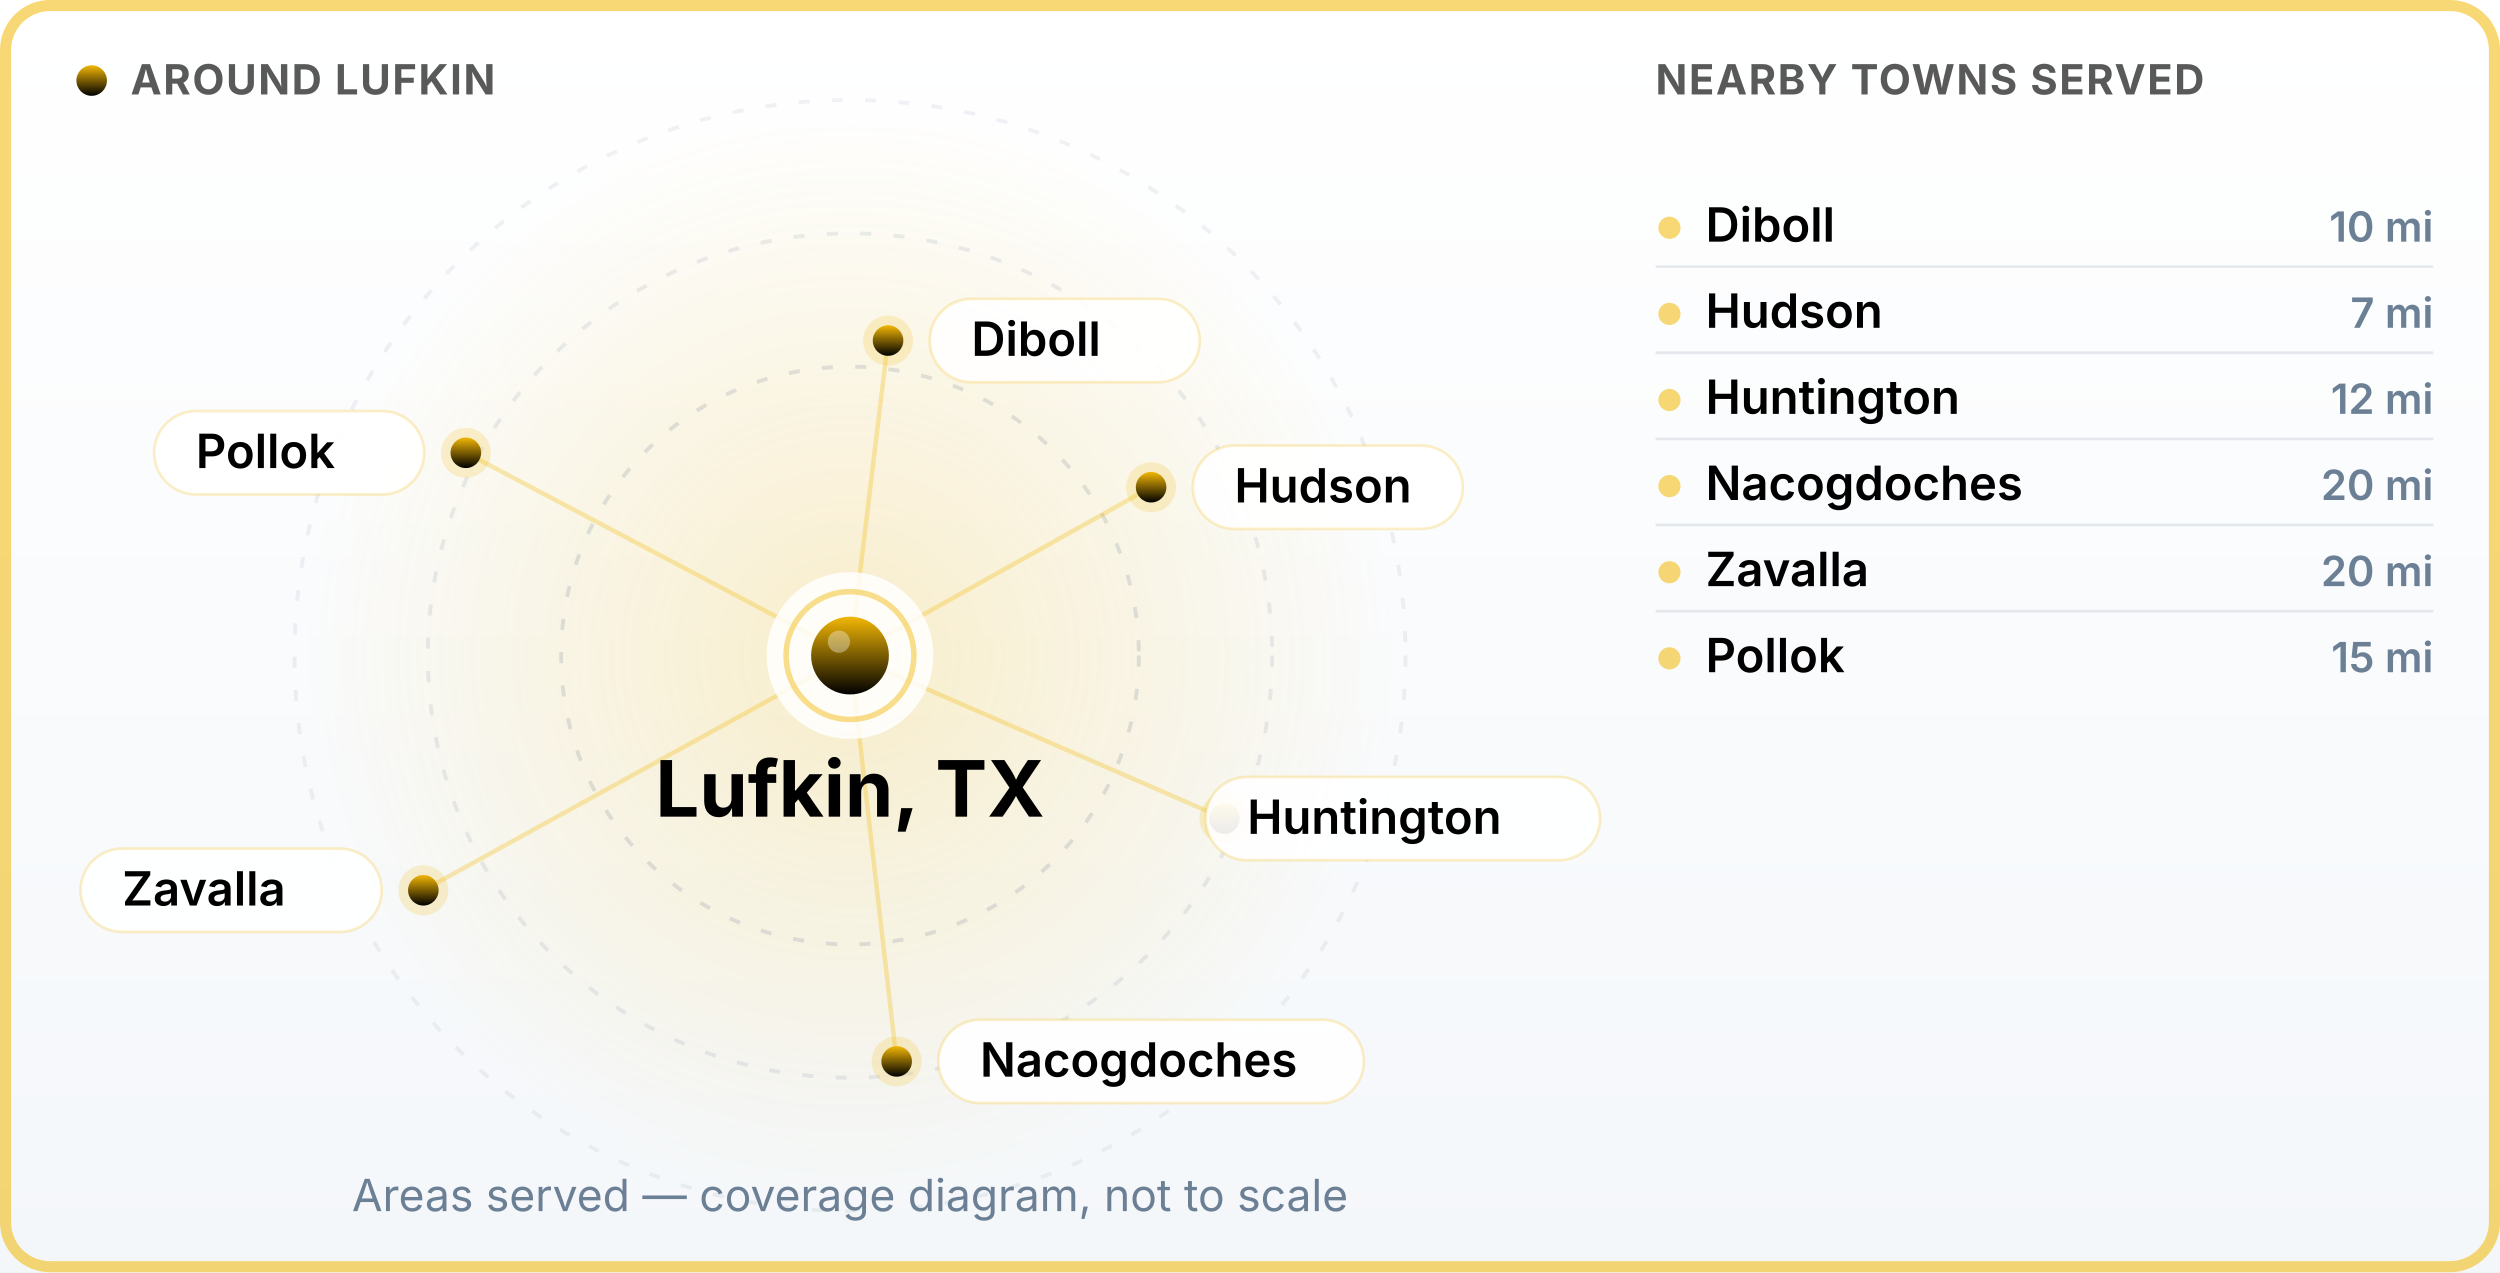
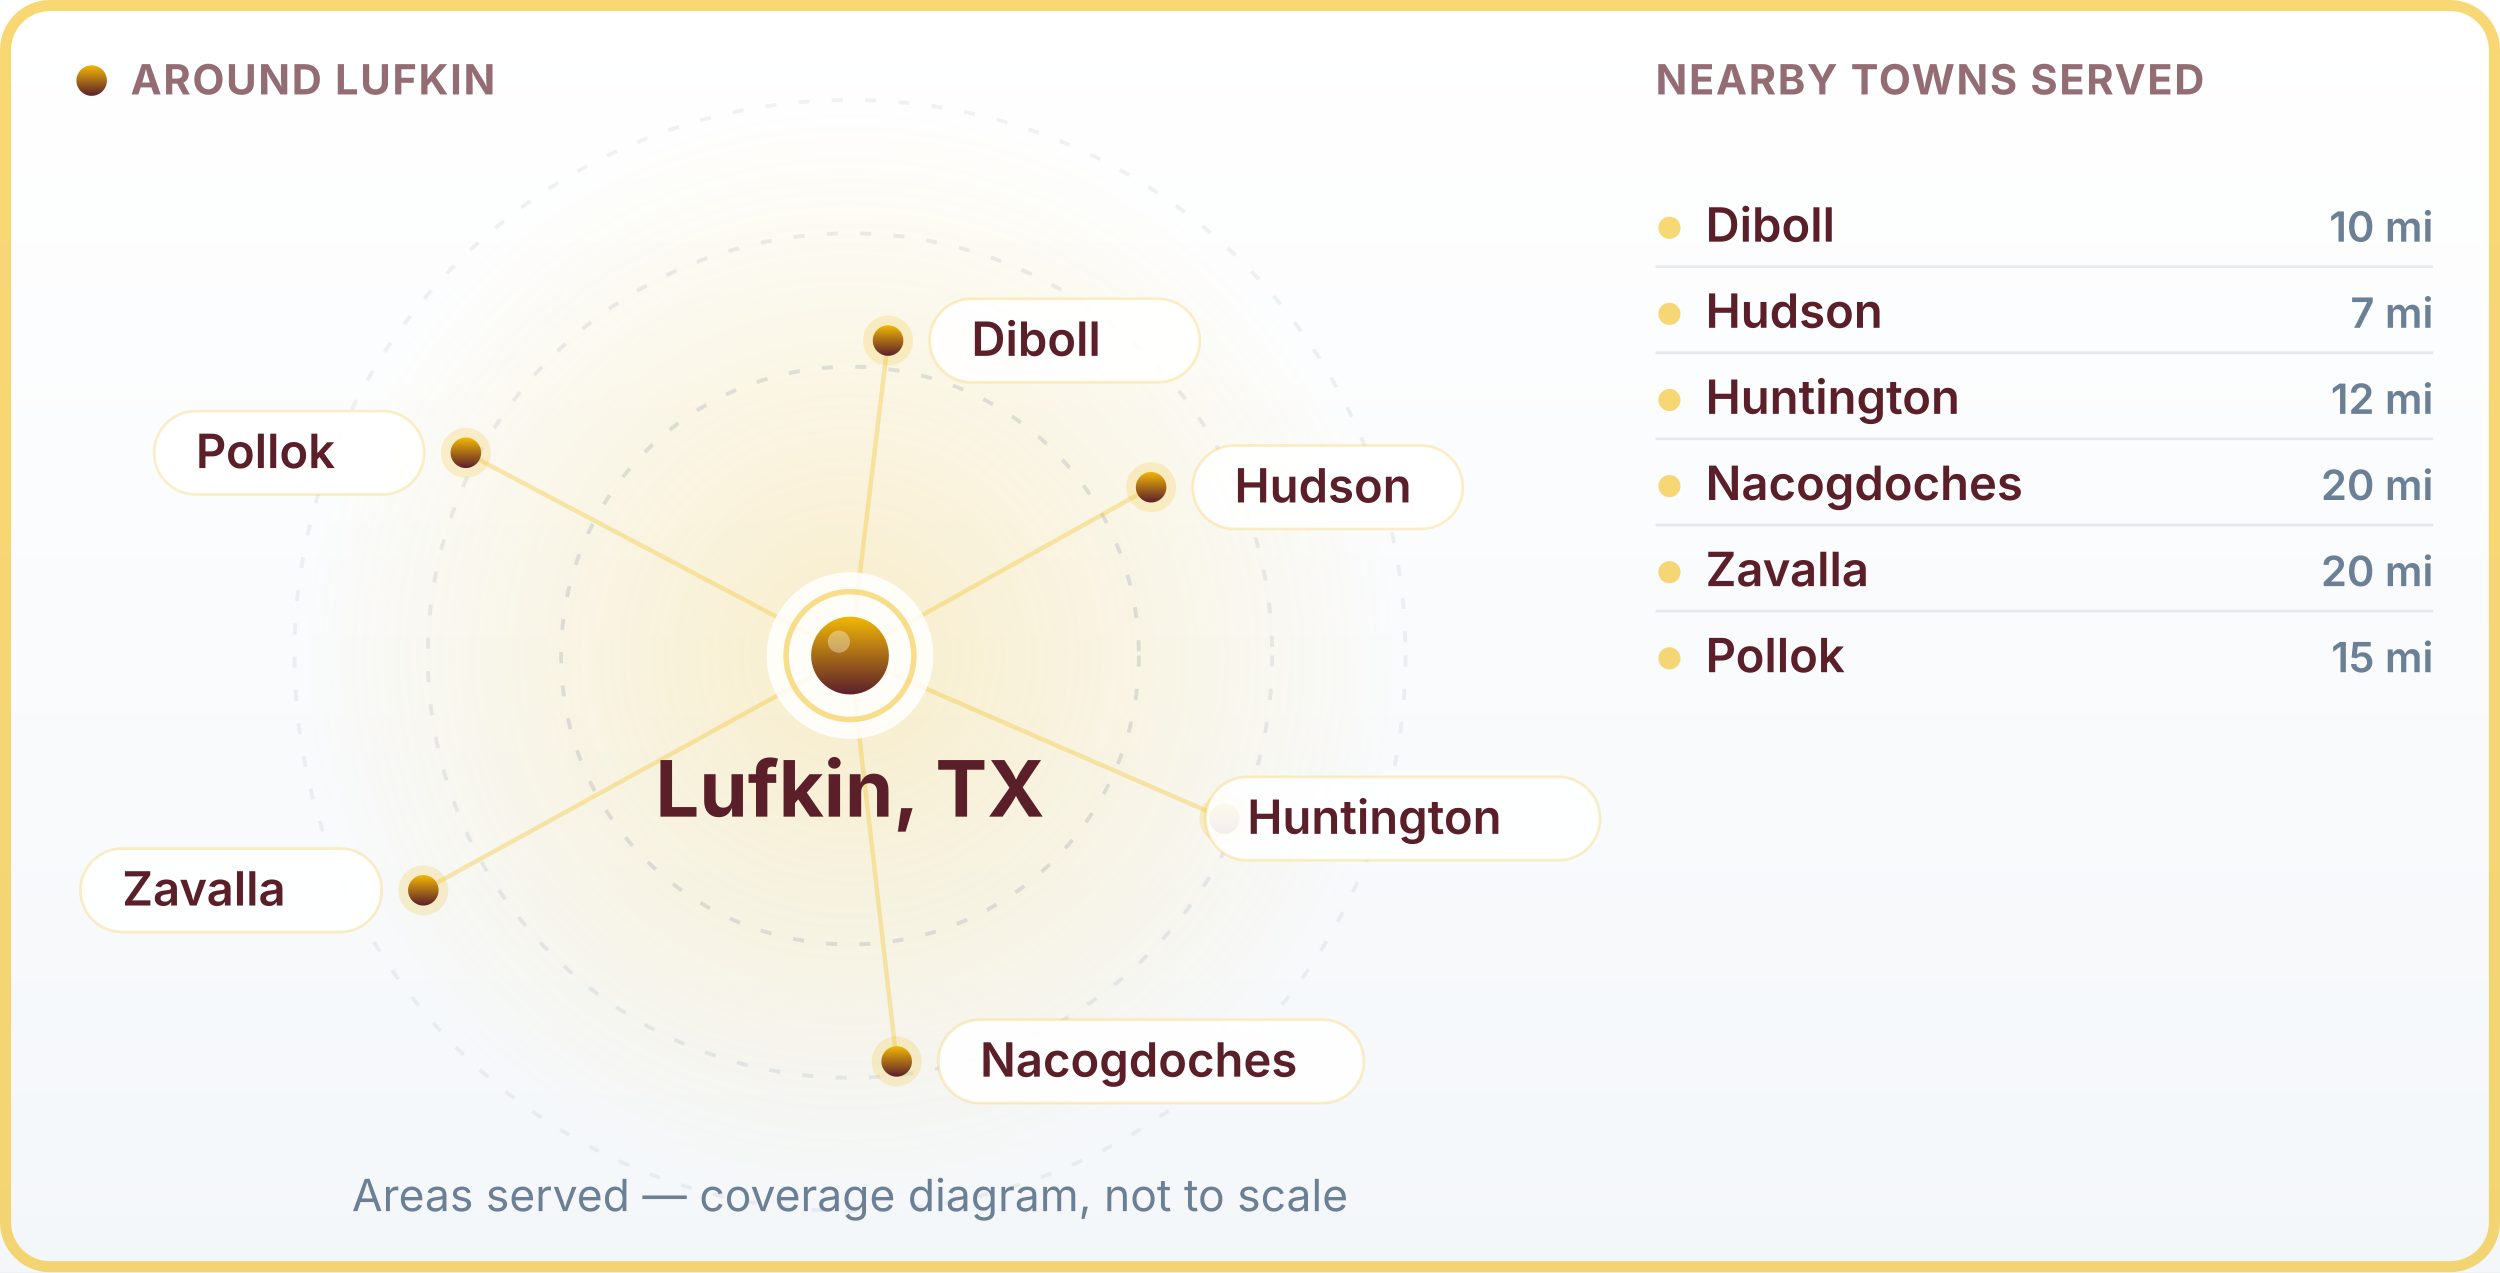
<svg xmlns="http://www.w3.org/2000/svg" viewBox="0 0 900 458" width="900" height="458" role="img">
  <defs>
    <linearGradient id="bgg" x1="0" y1="0" x2="0" y2="1">
      <stop offset="0" stop-color="#ffffff" />
      <stop offset="1" stop-color="#f4f7fa" />
    </linearGradient>
    <radialGradient id="halo" cx="50%" cy="50%" r="50%">
      <stop offset="0" stop-color="#F2B705" stop-opacity=".20" />
      <stop offset="1" stop-color="#F2B705" stop-opacity="0" />
    </radialGradient>
    <linearGradient id="dotg" x1="0" y1="0" x2="0" y2="1">
      <stop offset="0" stop-color="#F2B705" />
-       <stop offset="1" stop-color="#000000" />
+       <stop offset="1" stop-color="#5B1F2A" />
    </linearGradient>
  </defs>
  <rect width="900" height="458" fill="url(#bgg)" />
  <circle cx="306" cy="236" r="196" fill="url(#halo)" />
  <circle cx="306" cy="236" r="104" fill="none" stroke="#6b7f95" stroke-opacity="0.2" stroke-width="1.4" stroke-dasharray="4 8" />
  <circle cx="306" cy="236" r="152" fill="none" stroke="#6b7f95" stroke-opacity="0.13" stroke-width="1.4" stroke-dasharray="4 8" />
  <circle cx="306" cy="236" r="200" fill="none" stroke="#6b7f95" stroke-opacity="0.1" stroke-width="1.4" stroke-dasharray="4 8" />
  <line x1="306" y1="236" x2="319.7" y2="122.6" stroke="#F2B705" stroke-opacity=".30" stroke-width="1.6" />
  <circle cx="319.7" cy="122.6" r="9" fill="#F2B705" fill-opacity=".18" />
  <circle cx="319.7" cy="122.6" r="5.5" fill="url(#dotg)" />
  <rect x="334.7" y="107.6" width="97.2" height="30" rx="15" fill="#ffffff" fill-opacity=".92" stroke="#F2B705" stroke-opacity=".22" stroke-width="1" />
-   <text x="349.7" y="128.1" font-family="system-ui,-apple-system,Segoe UI,sans-serif" font-size="17" font-weight="600" fill="#000000">Diboll</text>
+   <text x="349.7" y="128.1" font-family="system-ui,-apple-system,Segoe UI,sans-serif" font-size="17" font-weight="600" fill="#5B1F2A">Diboll</text>
  <line x1="306" y1="236" x2="414.4" y2="175.4" stroke="#F2B705" stroke-opacity=".30" stroke-width="1.6" />
  <circle cx="414.4" cy="175.4" r="9" fill="#F2B705" fill-opacity=".18" />
  <circle cx="414.4" cy="175.4" r="5.5" fill="url(#dotg)" />
  <rect x="429.4" y="160.4" width="97.2" height="30" rx="15" fill="#ffffff" fill-opacity=".92" stroke="#F2B705" stroke-opacity=".22" stroke-width="1" />
-   <text x="444.4" y="180.9" font-family="system-ui,-apple-system,Segoe UI,sans-serif" font-size="17" font-weight="600" fill="#000000">Hudson</text>
+   <text x="444.4" y="180.9" font-family="system-ui,-apple-system,Segoe UI,sans-serif" font-size="17" font-weight="600" fill="#5B1F2A">Hudson</text>
  <line x1="306" y1="236" x2="440.8" y2="294.7" stroke="#F2B705" stroke-opacity=".30" stroke-width="1.6" />
  <circle cx="440.8" cy="294.7" r="9" fill="#F2B705" fill-opacity=".18" />
  <circle cx="440.8" cy="294.7" r="5.5" fill="url(#dotg)" />
  <rect x="434" y="279.7" width="142" height="30" rx="15" fill="#ffffff" fill-opacity=".92" stroke="#F2B705" stroke-opacity=".22" stroke-width="1" />
-   <text x="449" y="300.2" font-family="system-ui,-apple-system,Segoe UI,sans-serif" font-size="17" font-weight="600" fill="#000000">Huntington</text>
+   <text x="449" y="300.2" font-family="system-ui,-apple-system,Segoe UI,sans-serif" font-size="17" font-weight="600" fill="#5B1F2A">Huntington</text>
  <line x1="306" y1="236" x2="322.8" y2="382.1" stroke="#F2B705" stroke-opacity=".30" stroke-width="1.6" />
  <circle cx="322.8" cy="382.1" r="9" fill="#F2B705" fill-opacity=".18" />
  <circle cx="322.8" cy="382.1" r="5.5" fill="url(#dotg)" />
  <rect x="337.8" y="367.1" width="153.2" height="30" rx="15" fill="#ffffff" fill-opacity=".92" stroke="#F2B705" stroke-opacity=".22" stroke-width="1" />
-   <text x="352.8" y="387.6" font-family="system-ui,-apple-system,Segoe UI,sans-serif" font-size="17" font-weight="600" fill="#000000">Nacogdoches</text>
+   <text x="352.8" y="387.6" font-family="system-ui,-apple-system,Segoe UI,sans-serif" font-size="17" font-weight="600" fill="#5B1F2A">Nacogdoches</text>
  <line x1="306" y1="236" x2="152.4" y2="320.5" stroke="#F2B705" stroke-opacity=".30" stroke-width="1.6" />
  <circle cx="152.4" cy="320.5" r="9" fill="#F2B705" fill-opacity=".18" />
  <circle cx="152.4" cy="320.5" r="5.5" fill="url(#dotg)" />
  <rect x="29" y="305.5" width="108.4" height="30" rx="15" fill="#ffffff" fill-opacity=".92" stroke="#F2B705" stroke-opacity=".22" stroke-width="1" />
-   <text x="44" y="326" font-family="system-ui,-apple-system,Segoe UI,sans-serif" font-size="17" font-weight="600" fill="#000000">Zavalla</text>
+   <text x="44" y="326" font-family="system-ui,-apple-system,Segoe UI,sans-serif" font-size="17" font-weight="600" fill="#5B1F2A">Zavalla</text>
  <line x1="306" y1="236" x2="167.7" y2="163" stroke="#F2B705" stroke-opacity=".30" stroke-width="1.6" />
  <circle cx="167.7" cy="163" r="9" fill="#F2B705" fill-opacity=".18" />
  <circle cx="167.7" cy="163" r="5.5" fill="url(#dotg)" />
  <rect x="55.5" y="148" width="97.2" height="30" rx="15" fill="#ffffff" fill-opacity=".92" stroke="#F2B705" stroke-opacity=".22" stroke-width="1" />
-   <text x="70.5" y="168.5" font-family="system-ui,-apple-system,Segoe UI,sans-serif" font-size="17" font-weight="600" fill="#000000">Pollok</text>
+   <text x="70.5" y="168.5" font-family="system-ui,-apple-system,Segoe UI,sans-serif" font-size="17" font-weight="600" fill="#5B1F2A">Pollok</text>
  <circle cx="306" cy="236" r="30" fill="#ffffff" fill-opacity=".85" />
  <circle cx="306" cy="236" r="23" fill="none" stroke="#F2B705" stroke-opacity=".45" stroke-width="2" />
  <circle cx="306" cy="236" r="14" fill="url(#dotg)" />
  <circle cx="302" cy="231" r="4" fill="#ffffff" fill-opacity=".35" />
-   <text x="306" y="294" text-anchor="middle" font-family="system-ui,-apple-system,Segoe UI,sans-serif" font-size="28" font-weight="700" fill="#000000">Lufkin, TX</text>
+   <text x="306" y="294" text-anchor="middle" font-family="system-ui,-apple-system,Segoe UI,sans-serif" font-size="28" font-weight="700" fill="#5B1F2A">Lufkin, TX</text>
  <circle cx="33" cy="29" r="5.5" fill="url(#dotg)" />
-   <text x="47" y="34" font-family="system-ui,-apple-system,Segoe UI,sans-serif" font-size="15" font-weight="700" letter-spacing="0.6" fill="#000000" fill-opacity=".65">AROUND LUFKIN</text>
-   <text x="596" y="34" font-family="system-ui,-apple-system,Segoe UI,sans-serif" font-size="15" font-weight="700" letter-spacing="0.6" fill="#000000" fill-opacity=".65">NEARBY TOWNS SERVED</text>
+   <text x="47" y="34" font-family="system-ui,-apple-system,Segoe UI,sans-serif" font-size="15" font-weight="700" letter-spacing="0.6" fill="#5B1F2A" fill-opacity=".65">AROUND LUFKIN</text>
+   <text x="596" y="34" font-family="system-ui,-apple-system,Segoe UI,sans-serif" font-size="15" font-weight="700" letter-spacing="0.6" fill="#5B1F2A" fill-opacity=".65">NEARBY TOWNS SERVED</text>
  <circle cx="601" cy="82" r="4" fill="#F2B705" fill-opacity=".55" />
-   <text x="614" y="87" font-family="system-ui,-apple-system,Segoe UI,sans-serif" font-size="17" font-weight="600" fill="#000000">Diboll</text>
+   <text x="614" y="87" font-family="system-ui,-apple-system,Segoe UI,sans-serif" font-size="17" font-weight="600" fill="#5B1F2A">Diboll</text>
  <text x="876" y="87" text-anchor="end" font-family="system-ui,-apple-system,Segoe UI,sans-serif" font-size="15" font-weight="600" fill="#6b7f95">10 mi</text>
  <line x1="596" y1="96" x2="876" y2="96" stroke="#6b7f95" stroke-opacity=".16" stroke-width="1" />
  <circle cx="601" cy="113" r="4" fill="#F2B705" fill-opacity=".55" />
-   <text x="614" y="118" font-family="system-ui,-apple-system,Segoe UI,sans-serif" font-size="17" font-weight="600" fill="#000000">Hudson</text>
+   <text x="614" y="118" font-family="system-ui,-apple-system,Segoe UI,sans-serif" font-size="17" font-weight="600" fill="#5B1F2A">Hudson</text>
  <text x="876" y="118" text-anchor="end" font-family="system-ui,-apple-system,Segoe UI,sans-serif" font-size="15" font-weight="600" fill="#6b7f95">7 mi</text>
  <line x1="596" y1="127" x2="876" y2="127" stroke="#6b7f95" stroke-opacity=".16" stroke-width="1" />
  <circle cx="601" cy="144" r="4" fill="#F2B705" fill-opacity=".55" />
-   <text x="614" y="149" font-family="system-ui,-apple-system,Segoe UI,sans-serif" font-size="17" font-weight="600" fill="#000000">Huntington</text>
+   <text x="614" y="149" font-family="system-ui,-apple-system,Segoe UI,sans-serif" font-size="17" font-weight="600" fill="#5B1F2A">Huntington</text>
  <text x="876" y="149" text-anchor="end" font-family="system-ui,-apple-system,Segoe UI,sans-serif" font-size="15" font-weight="600" fill="#6b7f95">12 mi</text>
  <line x1="596" y1="158" x2="876" y2="158" stroke="#6b7f95" stroke-opacity=".16" stroke-width="1" />
  <circle cx="601" cy="175" r="4" fill="#F2B705" fill-opacity=".55" />
-   <text x="614" y="180" font-family="system-ui,-apple-system,Segoe UI,sans-serif" font-size="17" font-weight="600" fill="#000000">Nacogdoches</text>
+   <text x="614" y="180" font-family="system-ui,-apple-system,Segoe UI,sans-serif" font-size="17" font-weight="600" fill="#5B1F2A">Nacogdoches</text>
  <text x="876" y="180" text-anchor="end" font-family="system-ui,-apple-system,Segoe UI,sans-serif" font-size="15" font-weight="600" fill="#6b7f95">20 mi</text>
  <line x1="596" y1="189" x2="876" y2="189" stroke="#6b7f95" stroke-opacity=".16" stroke-width="1" />
  <circle cx="601" cy="206" r="4" fill="#F2B705" fill-opacity=".55" />
-   <text x="614" y="211" font-family="system-ui,-apple-system,Segoe UI,sans-serif" font-size="17" font-weight="600" fill="#000000">Zavalla</text>
+   <text x="614" y="211" font-family="system-ui,-apple-system,Segoe UI,sans-serif" font-size="17" font-weight="600" fill="#5B1F2A">Zavalla</text>
  <text x="876" y="211" text-anchor="end" font-family="system-ui,-apple-system,Segoe UI,sans-serif" font-size="15" font-weight="600" fill="#6b7f95">20 mi</text>
  <line x1="596" y1="220" x2="876" y2="220" stroke="#6b7f95" stroke-opacity=".16" stroke-width="1" />
  <circle cx="601" cy="237" r="4" fill="#F2B705" fill-opacity=".55" />
-   <text x="614" y="242" font-family="system-ui,-apple-system,Segoe UI,sans-serif" font-size="17" font-weight="600" fill="#000000">Pollok</text>
+   <text x="614" y="242" font-family="system-ui,-apple-system,Segoe UI,sans-serif" font-size="17" font-weight="600" fill="#5B1F2A">Pollok</text>
  <text x="876" y="242" text-anchor="end" font-family="system-ui,-apple-system,Segoe UI,sans-serif" font-size="15" font-weight="600" fill="#6b7f95">15 mi</text>
  <text x="306" y="436" text-anchor="middle" font-family="system-ui,-apple-system,Segoe UI,sans-serif" font-size="16" fill="#6b7f95">Areas served — coverage diagram, not to scale</text>
  <rect x="2" y="2" width="896" height="454" rx="16" fill="none" stroke="#F2B705" stroke-opacity=".55" stroke-width="4" />
</svg>
